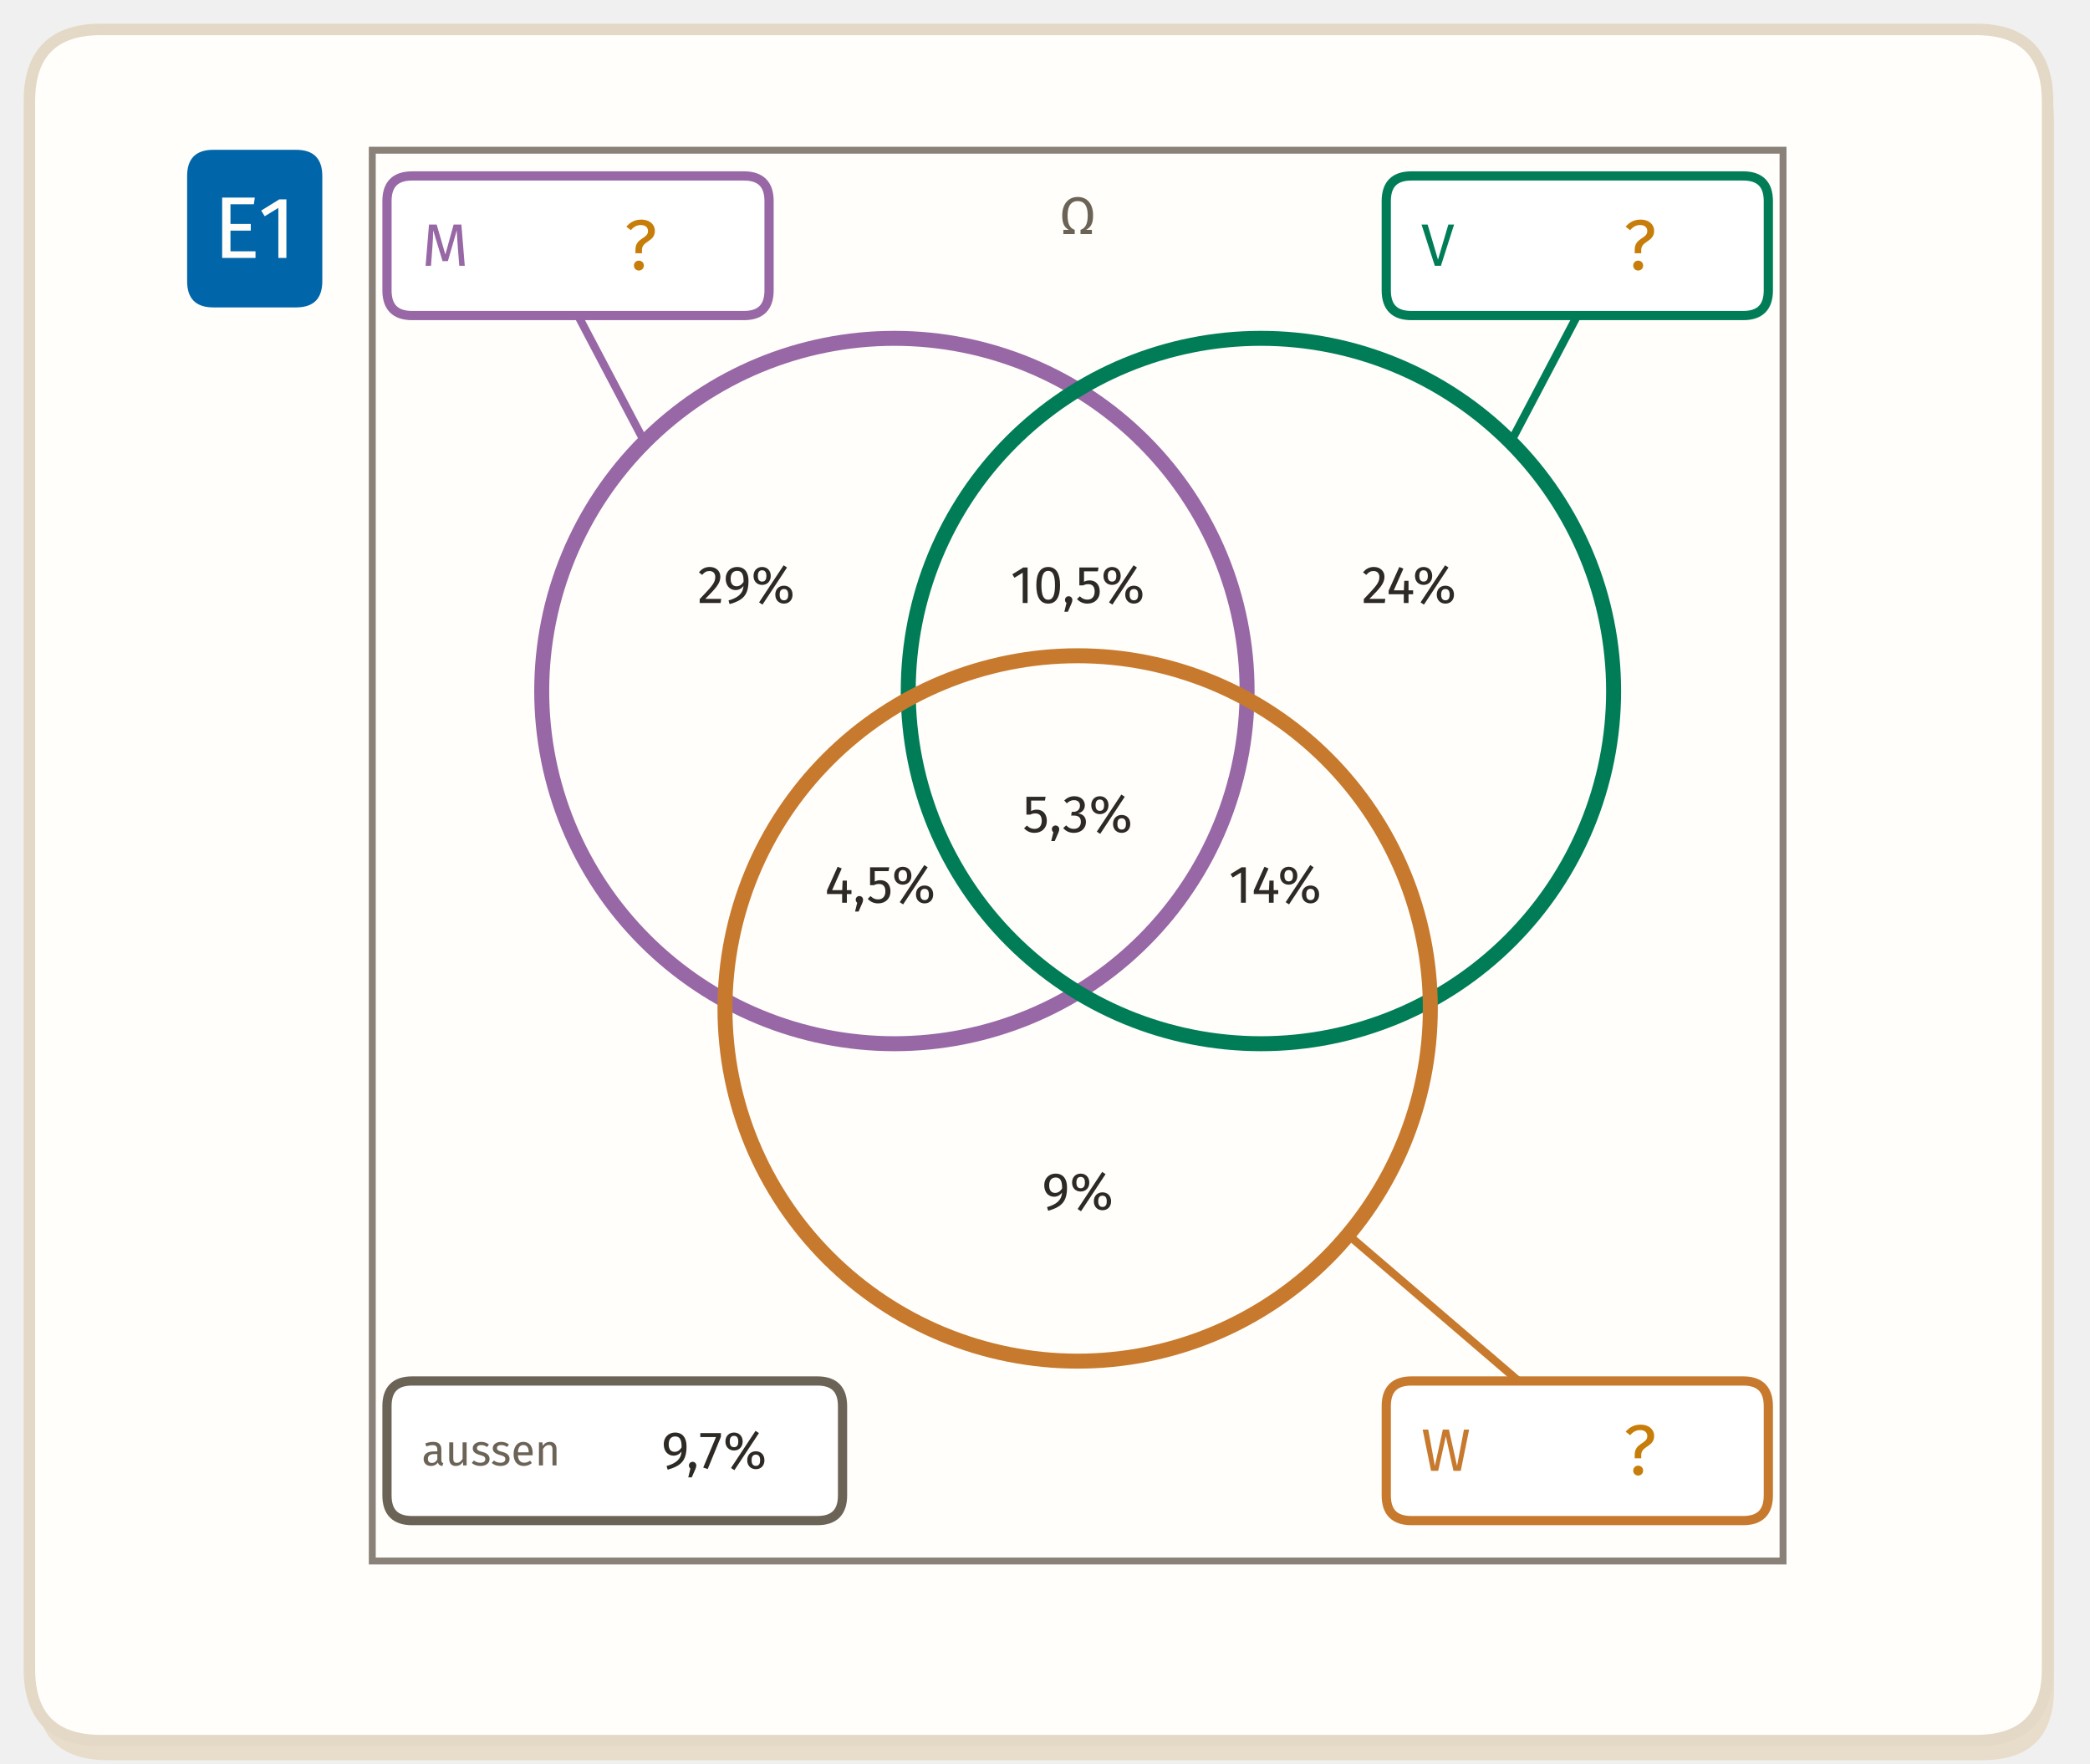
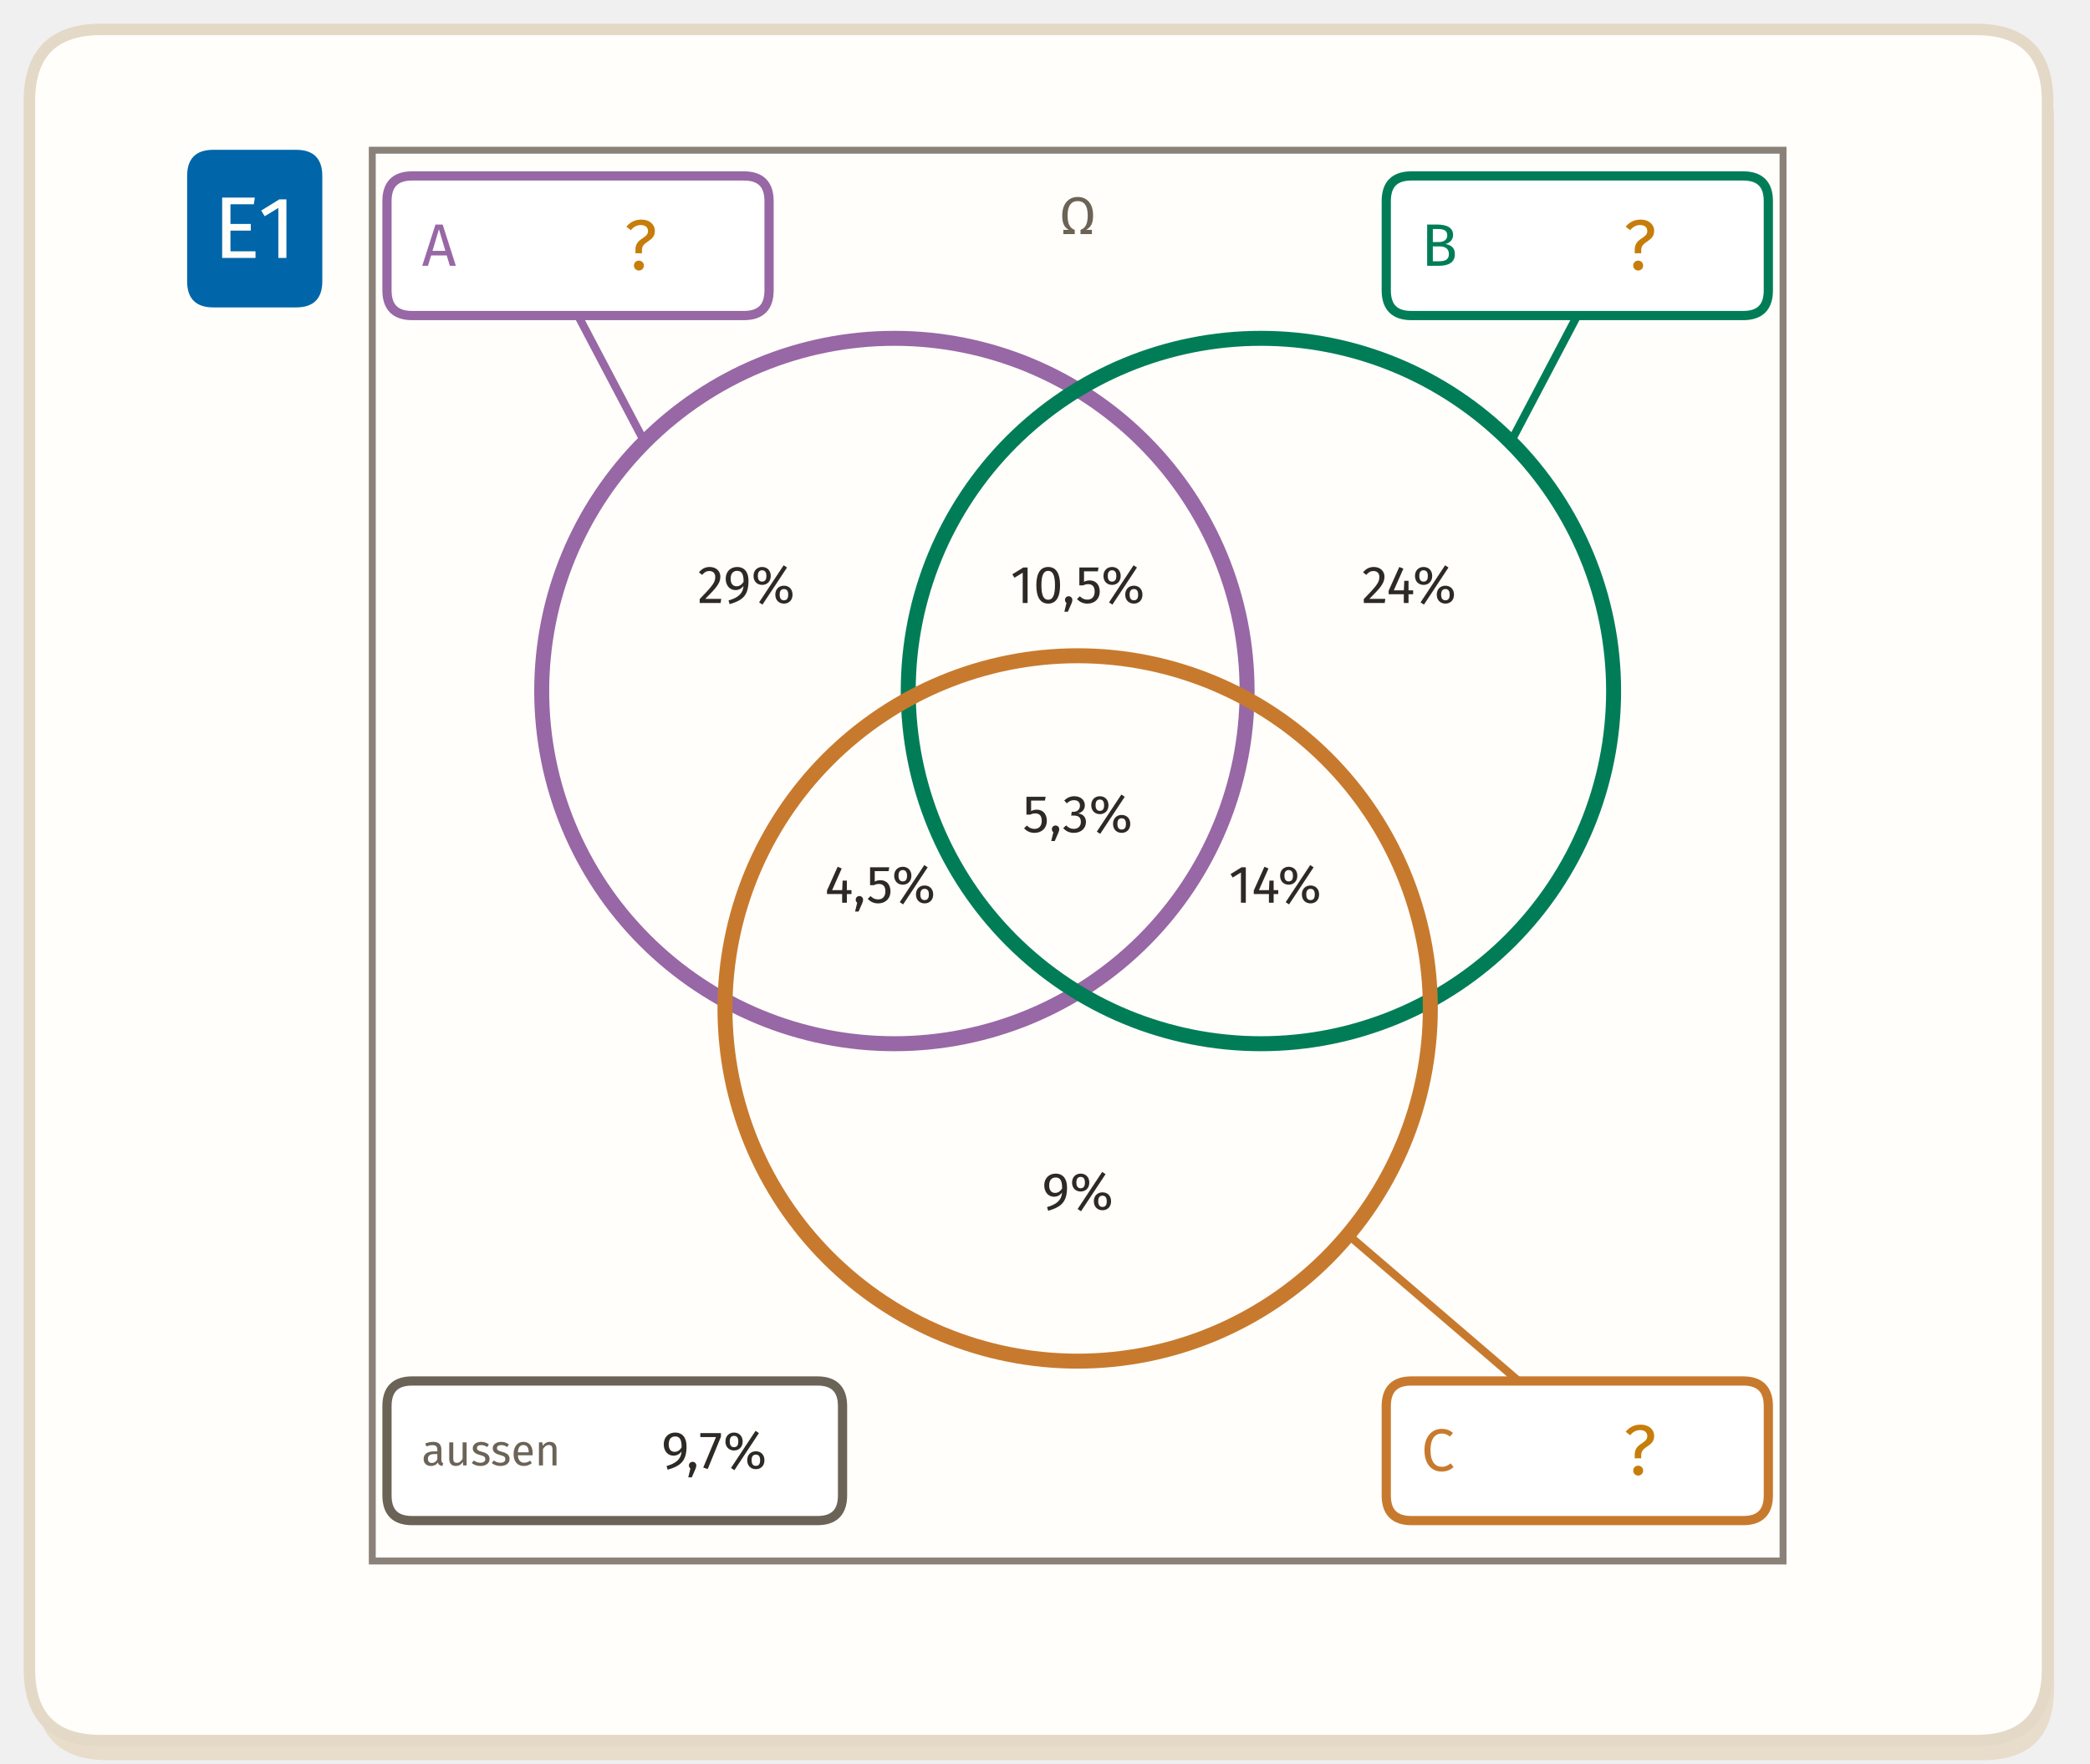
<svg xmlns="http://www.w3.org/2000/svg" xmlns:xlink="http://www.w3.org/1999/xlink" width="181.417pt" height="153.071pt" viewBox="0 0 181.417 153.071" version="1.1">
  <defs>
    <style type="text/css">*{stroke-linejoin: round; stroke-linecap: butt}</style>
  </defs>
  <g id="figure_1">
    <g id="patch_1">
      <path d="M 0 153.071  L 181.417 153.071  L 181.417 0  L 0 0  L 0 153.071  z " style="fill: none" />
    </g>
    <g id="axes_1">
      <g id="patch_2">
        <path d="M 9.354 152.787  L 172.063 152.787  Q 178.299 152.787 178.299 146.551  L 178.299 10.488  Q 178.299 4.252 172.063 4.252  L 9.354 4.252  Q 3.118 4.252 3.118 10.488  L 3.118 146.551  Q 3.118 152.787 9.354 152.787  z " clip-path="url(#p677f99e3bf)" style="fill: #e8ddcb" />
      </g>
      <g id="patch_3">
        <path d="M 8.787 151.087  L 171.496 151.087  Q 177.732 151.087 177.732 144.85  L 177.732 8.787  Q 177.732 2.551 171.496 2.551  L 8.787 2.551  Q 2.551 2.551 2.551 8.787  L 2.551 144.85  Q 2.551 151.087 8.787 151.087  z " clip-path="url(#p677f99e3bf)" style="fill: #fffefb; stroke: #e4d9c7; stroke-linejoin: miter" />
      </g>
      <g id="patch_4">
        <path d="M 32.315 135.496  L 154.772 135.496  L 154.772 13.039  L 32.315 13.039  L 32.315 135.496  z " clip-path="url(#p677f99e3bf)" style="fill: none; stroke: #8a8279; stroke-width: 0.6; stroke-linejoin: miter" />
      </g>
      <g id="patch_5">
        <path d="M 77.636 90.595  C 85.755 90.595 93.542 87.37 99.283 81.629  C 105.024 75.888 108.25 68.1 108.25 59.981  C 108.25 51.862 105.024 44.075 99.283 38.334  C 93.542 32.593 85.755 29.367 77.636 29.367  C 69.517 29.367 61.729 32.593 55.988 38.334  C 50.247 44.075 47.022 51.862 47.022 59.981  C 47.022 68.1 50.247 75.888 55.988 81.629  C 61.729 87.37 69.517 90.595 77.636 90.595  L 77.636 90.595  z " clip-path="url(#p677f99e3bf)" style="fill: none; stroke: #9867a5; stroke-width: 1.3; stroke-linejoin: miter" />
      </g>
      <g id="patch_6">
        <path d="M 109.451 90.595  C 117.57 90.595 125.357 87.37 131.098 81.629  C 136.839 75.888 140.065 68.1 140.065 59.981  C 140.065 51.862 136.839 44.075 131.098 38.334  C 125.357 32.593 117.57 29.367 109.451 29.367  C 101.332 29.367 93.544 32.593 87.803 38.334  C 82.062 44.075 78.837 51.862 78.837 59.981  C 78.837 68.1 82.062 75.888 87.803 81.629  C 93.544 87.37 101.332 90.595 109.451 90.595  L 109.451 90.595  z " clip-path="url(#p677f99e3bf)" style="fill: none; stroke: #007d57; stroke-width: 1.3; stroke-linejoin: miter" />
      </g>
      <g id="patch_7">
        <path d="M 93.543 118.148  C 101.662 118.148 109.45 114.922 115.191 109.181  C 120.932 103.44 124.157 95.653 124.157 87.534  C 124.157 79.415 120.932 71.627 115.191 65.886  C 109.45 60.145 101.662 56.92 93.543 56.92  C 85.424 56.92 77.637 60.145 71.896 65.886  C 66.155 71.627 62.929 79.415 62.929 87.534  C 62.929 95.653 66.155 103.44 71.896 109.181  C 77.637 114.922 85.424 118.148 93.543 118.148  L 93.543 118.148  z " clip-path="url(#p677f99e3bf)" style="fill: none; stroke: #c77a2e; stroke-width: 1.3; stroke-linejoin: miter" />
      </g>
      <g id="line2d_1">
        <path d="M 55.913 38.296  L 50.173 27.39  " clip-path="url(#p677f99e3bf)" style="fill: none; stroke: #9867a5; stroke-width: 0.7; stroke-linecap: square" />
      </g>
      <g id="line2d_2">
        <path d="M 131.173 38.296  L 136.913 27.39  " clip-path="url(#p677f99e3bf)" style="fill: none; stroke: #007d57; stroke-width: 0.7; stroke-linecap: square" />
      </g>
      <g id="line2d_3">
        <path d="M 117.014 107.178  L 131.811 119.87  " clip-path="url(#p677f99e3bf)" style="fill: none; stroke: #c77a2e; stroke-width: 0.7; stroke-linecap: square" />
      </g>
      <g id="patch_8">
        <path d="M 35.772 27.39  L 64.575 27.39  Q 66.756 27.39 66.756 25.209  L 66.756 17.453  Q 66.756 15.272 64.575 15.272  L 35.772 15.272  Q 33.591 15.272 33.591 17.453  L 33.591 25.209  Q 33.591 27.39 35.772 27.39  z " clip-path="url(#p677f99e3bf)" style="fill: #ffffff; stroke: #9867a5; stroke-width: 0.8; stroke-linejoin: miter" />
      </g>
      <g id="patch_9">
        <path d="M 122.512 27.39  L 151.315 27.39  Q 153.496 27.39 153.496 25.209  L 153.496 17.453  Q 153.496 15.272 151.315 15.272  L 122.512 15.272  Q 120.331 15.272 120.331 17.453  L 120.331 25.209  Q 120.331 27.39 122.512 27.39  z " clip-path="url(#p677f99e3bf)" style="fill: #ffffff; stroke: #007d57; stroke-width: 0.8; stroke-linejoin: miter" />
      </g>
      <g id="patch_10">
        <path d="M 122.512 131.988  L 151.315 131.988  Q 153.496 131.988 153.496 129.807  L 153.496 122.051  Q 153.496 119.87 151.315 119.87  L 122.512 119.87  Q 120.331 119.87 120.331 122.051  L 120.331 129.807  Q 120.331 131.988 122.512 131.988  z " clip-path="url(#p677f99e3bf)" style="fill: #ffffff; stroke: #c77a2e; stroke-width: 0.8; stroke-linejoin: miter" />
      </g>
      <g id="patch_11">
        <path d="M 35.772 131.988  L 70.953 131.988  Q 73.134 131.988 73.134 129.807  L 73.134 122.051  Q 73.134 119.87 70.953 119.87  L 35.772 119.87  Q 33.591 119.87 33.591 122.051  L 33.591 129.807  Q 33.591 131.988 35.772 131.988  z " clip-path="url(#p677f99e3bf)" style="fill: #ffffff; stroke: #6c6357; stroke-width: 0.8; stroke-linejoin: miter" />
      </g>
      <g id="text_1">
        <g style="fill: #6c6357" transform="translate(91.95163 20.32053) scale(0.046 -0.046)">
          <defs>
            <path id="FiraSans-Regular-67f" d="M 2214 4486  C 1114 4486 352 3648 352 2259  C 352 1331 576 819 1152 512  L 486 512  L 486 0  L 1862 0  L 1862 512  C 1312 710 998 1165 998 2259  C 998 3469 1478 3987 2214 3987  C 2970 3987 3430 3469 3430 2266  C 3430 1254 3162 717 2560 512  L 2560 0  L 3936 0  L 3936 512  L 3232 512  C 3878 870 4077 1370 4077 2266  C 4077 3686 3347 4486 2214 4486  z " transform="scale(0.015625)" />
          </defs>
          <use xlink:href="#FiraSans-Regular-67f" />
        </g>
      </g>
      <g id="text_2">
        <g style="fill: #2d2924" transform="translate(60.55511 52.33785) scale(0.046 -0.046)">
          <defs>
            <path id="FiraSans-Regular-87d" d="M 1459 4346  C 922 4346 506 4128 160 3699  L 544 3392  C 832 3718 1069 3859 1427 3859  C 1843 3859 2131 3597 2131 3149  C 2131 2451 1760 2042 250 467  L 250 0  L 2778 0  L 2848 493  L 922 493  C 2234 1805 2746 2374 2746 3174  C 2746 3840 2246 4346 1459 4346  z " transform="scale(0.015625)" />
            <path id="FiraSans-Regular-899" d="M 1658 4346  C 915 4346 288 3827 288 2931  C 288 2080 806 1555 1472 1555  C 1907 1555 2246 1779 2432 2067  C 2387 1101 1702 608 627 301  L 762 -141  C 2336 314 3040 909 3040 2682  C 3040 3686 2579 4346 1658 4346  z M 1594 2016  C 1178 2016 883 2304 883 2918  C 883 3533 1171 3878 1670 3878  C 2202 3878 2464 3514 2445 2547  C 2234 2221 1958 2016 1594 2016  z " transform="scale(0.015625)" />
            <path id="FiraSans-Regular-9d1" d="M 3923 4550  L 960 70  L 1370 -198  L 4333 4282  L 3923 4550  z M 1325 4346  C 730 4346 288 3930 288 3264  C 288 2598 730 2182 1325 2182  C 1926 2182 2368 2598 2368 3264  C 2368 3930 1926 4346 1325 4346  z M 1325 3949  C 1741 3949 1843 3597 1843 3264  C 1843 2918 1741 2579 1325 2579  C 915 2579 806 2931 806 3264  C 806 3610 915 3949 1325 3949  z M 3962 2086  C 3360 2086 2918 1670 2918 1005  C 2918 339 3360 -77 3962 -77  C 4563 -77 4998 339 4998 1005  C 4998 1670 4563 2086 3962 2086  z M 3962 1683  C 4378 1683 4480 1338 4480 1005  C 4480 659 4378 320 3962 320  C 3552 320 3443 672 3443 1005  C 3443 1350 3552 1683 3962 1683  z " transform="scale(0.015625)" />
          </defs>
          <use xlink:href="#FiraSans-Regular-87d" />
          <use xlink:href="#FiraSans-Regular-899" transform="translate(48.5 0)" />
          <use xlink:href="#FiraSans-Regular-9d1" transform="translate(101 0)" />
        </g>
      </g>
      <g id="text_3">
        <g style="fill: #2d2924" transform="translate(118.2012 52.33785) scale(0.046 -0.046)">
          <defs>
            <path id="FiraSans-Regular-885" d="M 3213 1523  L 2656 1523  L 2656 2675  L 2144 2675  L 2093 1523  L 877 1523  L 2035 4141  L 1542 4346  L 256 1478  L 256 1056  L 2086 1056  L 2086 0  L 2656 0  L 2656 1056  L 3213 1056  L 3213 1523  z " transform="scale(0.015625)" />
          </defs>
          <use xlink:href="#FiraSans-Regular-87d" />
          <use xlink:href="#FiraSans-Regular-885" transform="translate(46.79688 0)" />
          <use xlink:href="#FiraSans-Regular-9d1" transform="translate(96 0)" />
        </g>
      </g>
      <g id="text_4">
        <g style="fill: #2d2924" transform="translate(90.43615 104.9942) scale(0.046 -0.046)">
          <use xlink:href="#FiraSans-Regular-899" />
          <use xlink:href="#FiraSans-Regular-9d1" transform="translate(52.5 0)" />
        </g>
      </g>
      <g id="text_5">
        <g style="fill: #2d2924" transform="translate(87.71101 52.33785) scale(0.046 -0.046)">
          <defs>
            <path id="FiraSans-Regular-879" d="M 2067 4282  L 1549 4282  L 224 3462  L 480 3046  L 1478 3654  L 1478 0  L 2067 0  L 2067 4282  z " transform="scale(0.015625)" />
            <path id="FiraSans-Regular-871" d="M 1786 4346  C 826 4346 352 3558 352 2138  C 352 717 826 -77 1786 -77  C 2746 -77 3219 717 3219 2138  C 3219 3552 2746 4346 1786 4346  z M 1786 3878  C 2317 3878 2605 3392 2605 2138  C 2605 877 2317 390 1786 390  C 1248 390 966 877 966 2138  C 966 3392 1248 3878 1786 3878  z " transform="scale(0.015625)" />
            <path id="FiraSans-Regular-8d7" d="M 762 813  C 512 813 320 614 320 371  C 320 218 390 83 499 0  L 243 -1062  L 666 -1062  L 1094 -83  C 1178 102 1210 230 1210 371  C 1210 614 1018 813 762 813  z " transform="scale(0.015625)" />
            <path id="FiraSans-Regular-889" d="M 2771 4282  L 454 4282  L 454 2125  L 915 2125  C 1120 2221 1293 2272 1523 2272  C 1965 2272 2304 2042 2304 1382  C 2304 755 1965 403 1427 403  C 1056 403 781 538 512 806  L 166 467  C 499 128 890 -77 1434 -77  C 2323 -77 2918 518 2918 1370  C 2918 2221 2426 2726 1702 2726  C 1472 2726 1242 2675 1018 2560  L 1018 3821  L 2688 3821  L 2771 4282  z " transform="scale(0.015625)" />
          </defs>
          <use xlink:href="#FiraSans-Regular-879" />
          <use xlink:href="#FiraSans-Regular-871" transform="translate(43.29688 0)" />
          <use xlink:href="#FiraSans-Regular-8d7" transform="translate(97.89062 0)" />
          <use xlink:href="#FiraSans-Regular-889" transform="translate(122.8906 0)" />
          <use xlink:href="#FiraSans-Regular-9d1" transform="translate(170.9844 0)" />
        </g>
      </g>
      <g id="text_6">
        <g style="fill: #2d2924" transform="translate(71.60077 78.3599) scale(0.046 -0.046)">
          <use xlink:href="#FiraSans-Regular-885" />
          <use xlink:href="#FiraSans-Regular-8d7" transform="translate(53.20312 0)" />
          <use xlink:href="#FiraSans-Regular-889" transform="translate(78.20312 0)" />
          <use xlink:href="#FiraSans-Regular-9d1" transform="translate(126.2969 0)" />
        </g>
      </g>
      <g id="text_7">
        <g style="fill: #2d2924" transform="translate(106.6542 78.3599) scale(0.046 -0.046)">
          <use xlink:href="#FiraSans-Regular-879" />
          <use xlink:href="#FiraSans-Regular-885" transform="translate(43.29688 0)" />
          <use xlink:href="#FiraSans-Regular-9d1" transform="translate(92.5 0)" />
        </g>
      </g>
      <g id="text_8">
        <g style="fill: #2d2924" transform="translate(88.77081 72.23706) scale(0.046 -0.046)">
          <defs>
            <path id="FiraSans-Regular-881" d="M 1440 4346  C 979 4346 582 4179 218 3840  L 525 3488  C 813 3757 1069 3872 1408 3872  C 1837 3872 2118 3622 2118 3219  C 2118 2720 1766 2464 1344 2464  L 1126 2464  L 1056 2010  L 1376 2010  C 1894 2010 2227 1830 2227 1242  C 2227 736 1901 403 1363 403  C 1018 403 730 531 448 826  L 96 499  C 422 109 870 -77 1382 -77  C 2272 -77 2842 486 2842 1235  C 2842 1882 2413 2221 1875 2272  C 2355 2387 2707 2714 2707 3258  C 2707 3834 2259 4346 1440 4346  z " transform="scale(0.015625)" />
          </defs>
          <use xlink:href="#FiraSans-Regular-889" />
          <use xlink:href="#FiraSans-Regular-8d7" transform="translate(50.09375 0)" />
          <use xlink:href="#FiraSans-Regular-881" transform="translate(75 0)" />
          <use xlink:href="#FiraSans-Regular-9d1" transform="translate(124.9062 0)" />
        </g>
      </g>
      <g id="text_9">
        <g style="fill: #9867a5" transform="translate(36.62008 23.07271) scale(0.052 -0.052)">
          <defs>
-             <path id="FiraSans-Regular-a1" d="M 4218 4410  L 3392 4410  L 2509 1203  L 1581 4410  L 762 4410  L 397 0  L 973 0  L 1120 1946  C 1171 2592 1203 3277 1203 3795  L 2208 499  L 2778 499  L 3731 3789  C 3738 3424 3782 2682 3840 1990  L 3994 0  L 4582 0  L 4218 4410  z " transform="scale(0.015625)" />
-           </defs>
-           <use xlink:href="#FiraSans-Regular-a1" />
+             <path id="FiraSans-Regular-1" d="M 2989 0  L 3629 0  L 2221 4410  L 1453 4410  L 38 0  L 653 0  L 986 1107  L 2656 1107  L 2989 0  z M 1133 1600  L 1824 3904  L 2509 1600  L 1133 1600  z " transform="scale(0.015625)" />
+           </defs>
+           <use xlink:href="#FiraSans-Regular-1" />
        </g>
      </g>
      <g id="text_10">
        <g style="fill: #c77d0a" transform="translate(54.18415 23.40771) scale(0.062 -0.062)">
          <defs>
            <path id="FiraSans-Regular-8de" d="M 1523 4486  C 992 4486 557 4282 192 3853  L 595 3539  C 858 3859 1165 4000 1485 4000  C 1882 4000 2131 3802 2131 3450  C 2131 2758 1005 2867 1005 1792  L 1005 1472  L 1587 1472  L 1587 1760  C 1587 2598 2746 2464 2746 3488  C 2746 4000 2330 4486 1523 4486  z M 1312 813  C 1062 813 870 614 870 371  C 870 122 1062 -77 1312 -77  C 1568 -77 1760 122 1760 371  C 1760 614 1568 813 1312 813  z " transform="scale(0.015625)" />
          </defs>
          <use xlink:href="#FiraSans-Regular-8de" />
        </g>
      </g>
      <g id="text_11">
        <g style="fill: #007d57" transform="translate(123.3602 23.07271) scale(0.052 -0.052)">
          <defs>
-             <path id="FiraSans-Regular-12c" d="M 3520 4410  L 2906 4410  L 1798 659  L 691 4410  L 38 4410  L 1459 0  L 2112 0  L 3520 4410  z " transform="scale(0.015625)" />
-           </defs>
-           <use xlink:href="#FiraSans-Regular-12c" />
+             <path id="FiraSans-Regular-24" d="M 2586 2330  C 3014 2419 3411 2752 3411 3296  C 3411 4064 2771 4410 1683 4410  L 640 4410  L 640 0  L 1856 0  C 2880 0 3603 320 3603 1254  C 3603 2003 3098 2240 2586 2330  z M 1747 3930  C 2400 3930 2790 3795 2790 3251  C 2790 2784 2406 2541 1914 2541  L 1248 2541  L 1248 3930  L 1747 3930  z M 1856 486  L 1248 486  L 1248 2074  L 1971 2074  C 2502 2074 2963 1875 2963 1254  C 2963 614 2496 486 1856 486  z " transform="scale(0.015625)" />
+           </defs>
+           <use xlink:href="#FiraSans-Regular-24" />
        </g>
      </g>
      <g id="text_12">
        <g style="fill: #c77d0a" transform="translate(140.9243 23.40771) scale(0.062 -0.062)">
          <use xlink:href="#FiraSans-Regular-8de" />
        </g>
      </g>
      <g id="text_13">
        <g style="fill: #c77a2e" transform="translate(123.3602 127.6711) scale(0.052 -0.052)">
          <defs>
-             <path id="FiraSans-Regular-130" d="M 5126 4410  L 4570 4410  L 3834 531  L 2963 4410  L 2317 4410  L 1466 531  L 755 4410  L 160 4410  L 1056 0  L 1818 0  L 2637 3693  L 3450 0  L 4230 0  L 5126 4410  z " transform="scale(0.015625)" />
-           </defs>
-           <use xlink:href="#FiraSans-Regular-130" />
+             <path id="FiraSans-Regular-2c" d="M 2182 4486  C 1184 4486 352 3699 352 2208  C 352 723 1126 -77 2195 -77  C 2790 -77 3213 166 3456 416  L 3155 800  C 2906 614 2630 435 2214 435  C 1530 435 998 934 998 2208  C 998 3539 1555 3987 2221 3987  C 2528 3987 2797 3885 3072 3661  L 3405 4051  C 3053 4333 2739 4486 2182 4486  z " transform="scale(0.015625)" />
+           </defs>
+           <use xlink:href="#FiraSans-Regular-2c" />
        </g>
      </g>
      <g id="text_14">
        <g style="fill: #c77d0a" transform="translate(140.9243 128.0061) scale(0.062 -0.062)">
          <use xlink:href="#FiraSans-Regular-8de" />
        </g>
      </g>
      <g id="text_15">
        <g style="fill: #6c6357" transform="translate(36.62008 127.2021) scale(0.038 -0.038)">
          <defs>
            <path id="FiraSans-Regular-157" d="M 2848 787  L 2848 2330  C 2848 3034 2477 3450 1664 3450  C 1286 3450 915 3373 499 3219  L 646 2790  C 992 2906 1306 2970 1555 2970  C 2022 2970 2259 2790 2259 2304  L 2259 2054  L 1741 2054  C 800 2054 256 1664 256 941  C 256 339 659 -77 1331 -77  C 1741 -77 2099 77 2336 429  C 2438 96 2656 -38 2995 -77  L 3130 333  C 2957 397 2848 493 2848 787  z M 1466 365  C 1082 365 883 576 883 973  C 883 1434 1197 1664 1818 1664  L 2259 1664  L 2259 890  C 2067 538 1811 365 1466 365  z " transform="scale(0.015625)" />
            <path id="FiraSans-Regular-2af" d="M 3091 3373  L 2502 3373  L 2502 966  C 2298 627 2022 384 1658 384  C 1293 384 1139 557 1139 1018  L 1139 3373  L 550 3373  L 550 954  C 550 294 902 -77 1491 -77  C 1971 -77 2285 115 2541 525  L 2586 0  L 3091 0  L 3091 3373  z " transform="scale(0.015625)" />
            <path id="FiraSans-Regular-28c" d="M 1523 3450  C 826 3450 307 3059 307 2522  C 307 2048 595 1734 1325 1542  C 1978 1370 2144 1242 2144 909  C 2144 589 1862 397 1421 397  C 1056 397 742 518 474 723  L 160 365  C 454 109 864 -77 1434 -77  C 2118 -77 2765 243 2765 947  C 2765 1536 2355 1818 1645 1997  C 1101 2138 922 2266 922 2541  C 922 2810 1158 2982 1542 2982  C 1856 2982 2118 2886 2419 2694  L 2669 3066  C 2349 3309 1997 3450 1523 3450  z " transform="scale(0.015625)" />
            <path id="FiraSans-Regular-1a8" d="M 3155 1786  C 3155 2816 2675 3450 1766 3450  C 896 3450 365 2701 365 1651  C 365 582 915 -77 1856 -77  C 2323 -77 2701 83 3034 346  L 2778 698  C 2483 493 2234 403 1901 403  C 1414 403 1050 704 992 1485  L 3142 1485  C 3149 1562 3155 1670 3155 1786  z M 2573 1920  L 992 1920  C 1037 2669 1331 2982 1779 2982  C 2310 2982 2573 2618 2573 1958  L 2573 1920  z " transform="scale(0.015625)" />
            <path id="FiraSans-Regular-233" d="M 2176 3450  C 1734 3450 1376 3219 1146 2874  L 1094 3373  L 589 3373  L 589 0  L 1178 0  L 1178 2394  C 1402 2752 1658 2989 2035 2989  C 2362 2989 2566 2842 2566 2336  L 2566 0  L 3155 0  L 3155 2419  C 3155 3059 2797 3450 2176 3450  z " transform="scale(0.015625)" />
          </defs>
          <use xlink:href="#FiraSans-Regular-157" />
          <use xlink:href="#FiraSans-Regular-2af" transform="translate(53.90625 0)" />
          <use xlink:href="#FiraSans-Regular-28c" transform="translate(111.4062 0)" />
          <use xlink:href="#FiraSans-Regular-28c" transform="translate(157.1094 0)" />
          <use xlink:href="#FiraSans-Regular-1a8" transform="translate(203.8125 0)" />
          <use xlink:href="#FiraSans-Regular-233" transform="translate(258.2188 0)" />
        </g>
      </g>
      <g id="text_16">
        <g style="fill: #2d2924" transform="translate(57.4082 127.4701) scale(0.046 -0.046)">
          <defs>
            <path id="FiraSans-Regular-891" d="M 2650 4282  L 160 4282  L 160 3802  L 2054 3802  L 512 115  L 1050 -64  L 2650 3840  L 2650 4282  z " transform="scale(0.015625)" />
          </defs>
          <use xlink:href="#FiraSans-Regular-899" />
          <use xlink:href="#FiraSans-Regular-8d7" transform="translate(47 0)" />
          <use xlink:href="#FiraSans-Regular-891" transform="translate(71 0)" />
          <use xlink:href="#FiraSans-Regular-9d1" transform="translate(116.4062 0)" />
        </g>
      </g>
      <g id="text_17">
        <g id="patch_12">
          <path d="M 18.523 26.683  L 25.697 26.683  Q 27.977 26.683 27.977 24.403  L 27.977 15.283  Q 27.977 13.003 25.697 13.003  L 18.523 13.003  Q 16.243 13.003 16.243 15.283  L 16.243 24.403  Q 16.243 26.683 18.523 26.683  z " style="fill: #0065a9" />
        </g>
        <g style="fill: #fffefb" transform="translate(18.52339 22.38852) scale(0.076 -0.076)">
          <defs>
            <path id="FiraSans-Regular-45" d="M 3027 4410  L 640 4410  L 640 0  L 3078 0  L 3078 486  L 1248 486  L 1248 1997  L 2733 1997  L 2733 2483  L 1248 2483  L 1248 3923  L 2957 3923  L 3027 4410  z " transform="scale(0.015625)" />
          </defs>
          <use xlink:href="#FiraSans-Regular-45" />
          <use xlink:href="#FiraSans-Regular-879" transform="translate(51.09375 0)" />
        </g>
      </g>
    </g>
  </g>
  <defs>
    <clipPath id="p677f99e3bf">
      <rect x="0" y="0" width="181.417" height="153.071" />
    </clipPath>
  </defs>
</svg>
